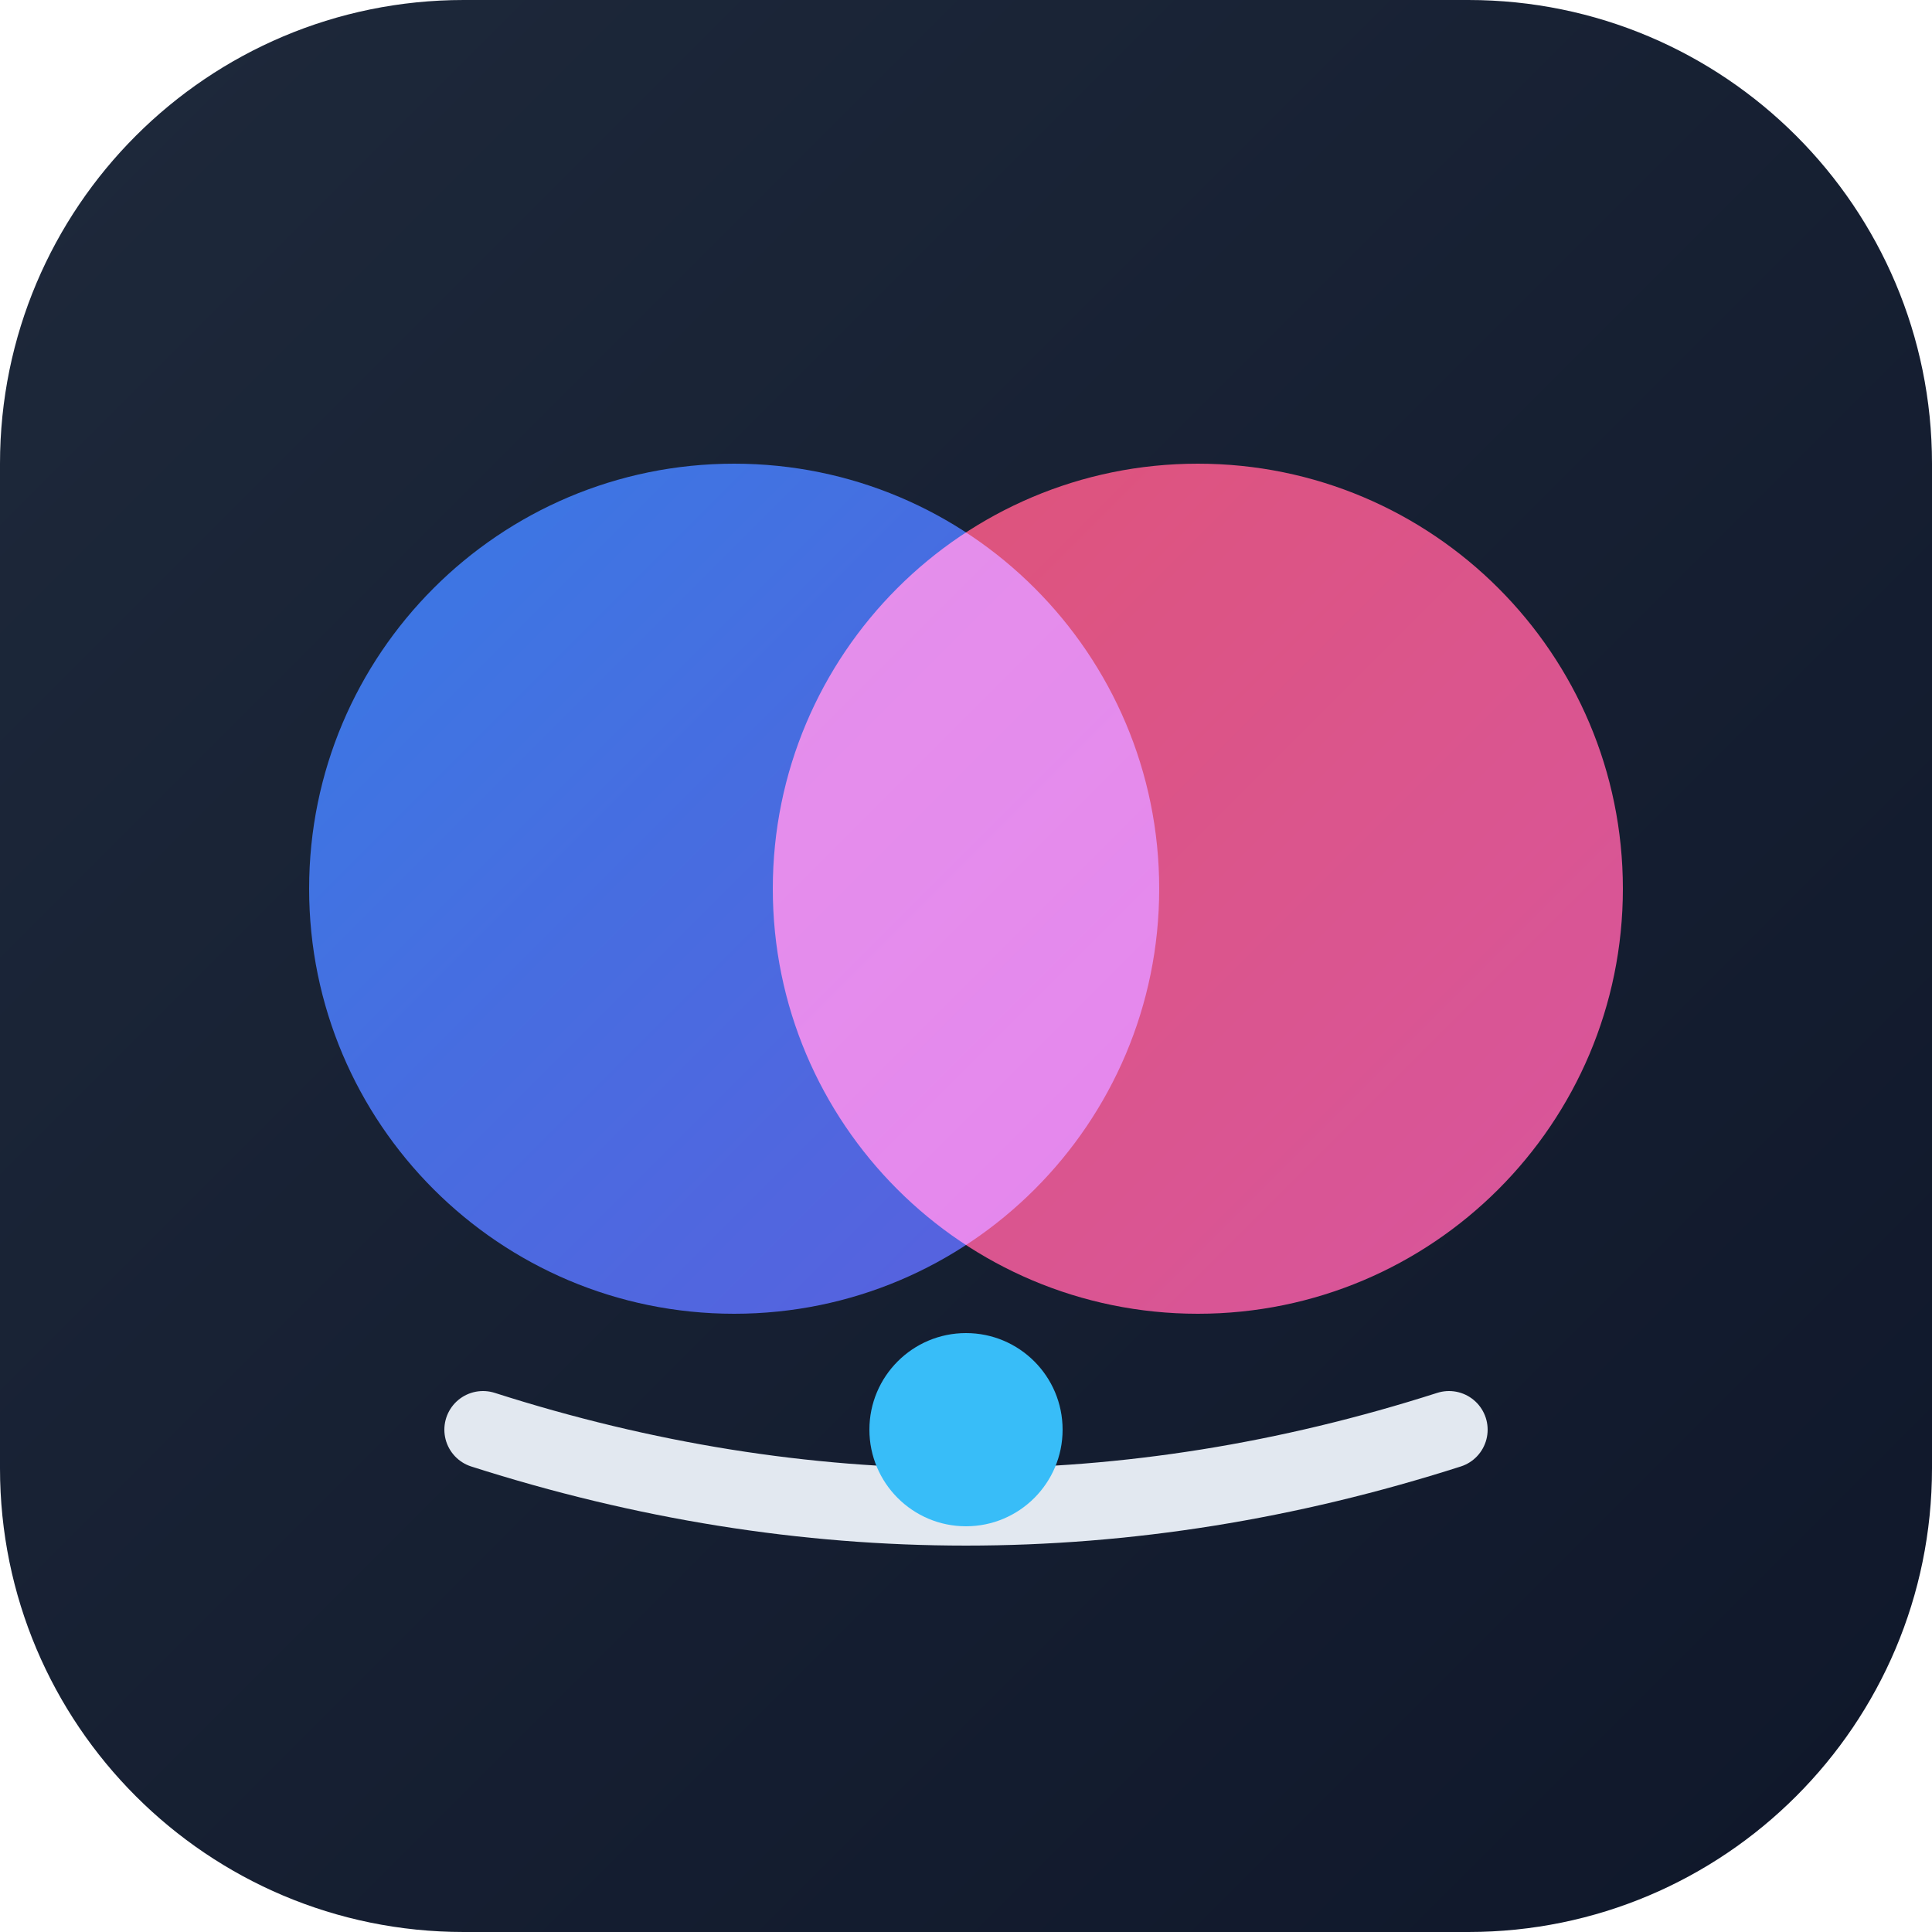
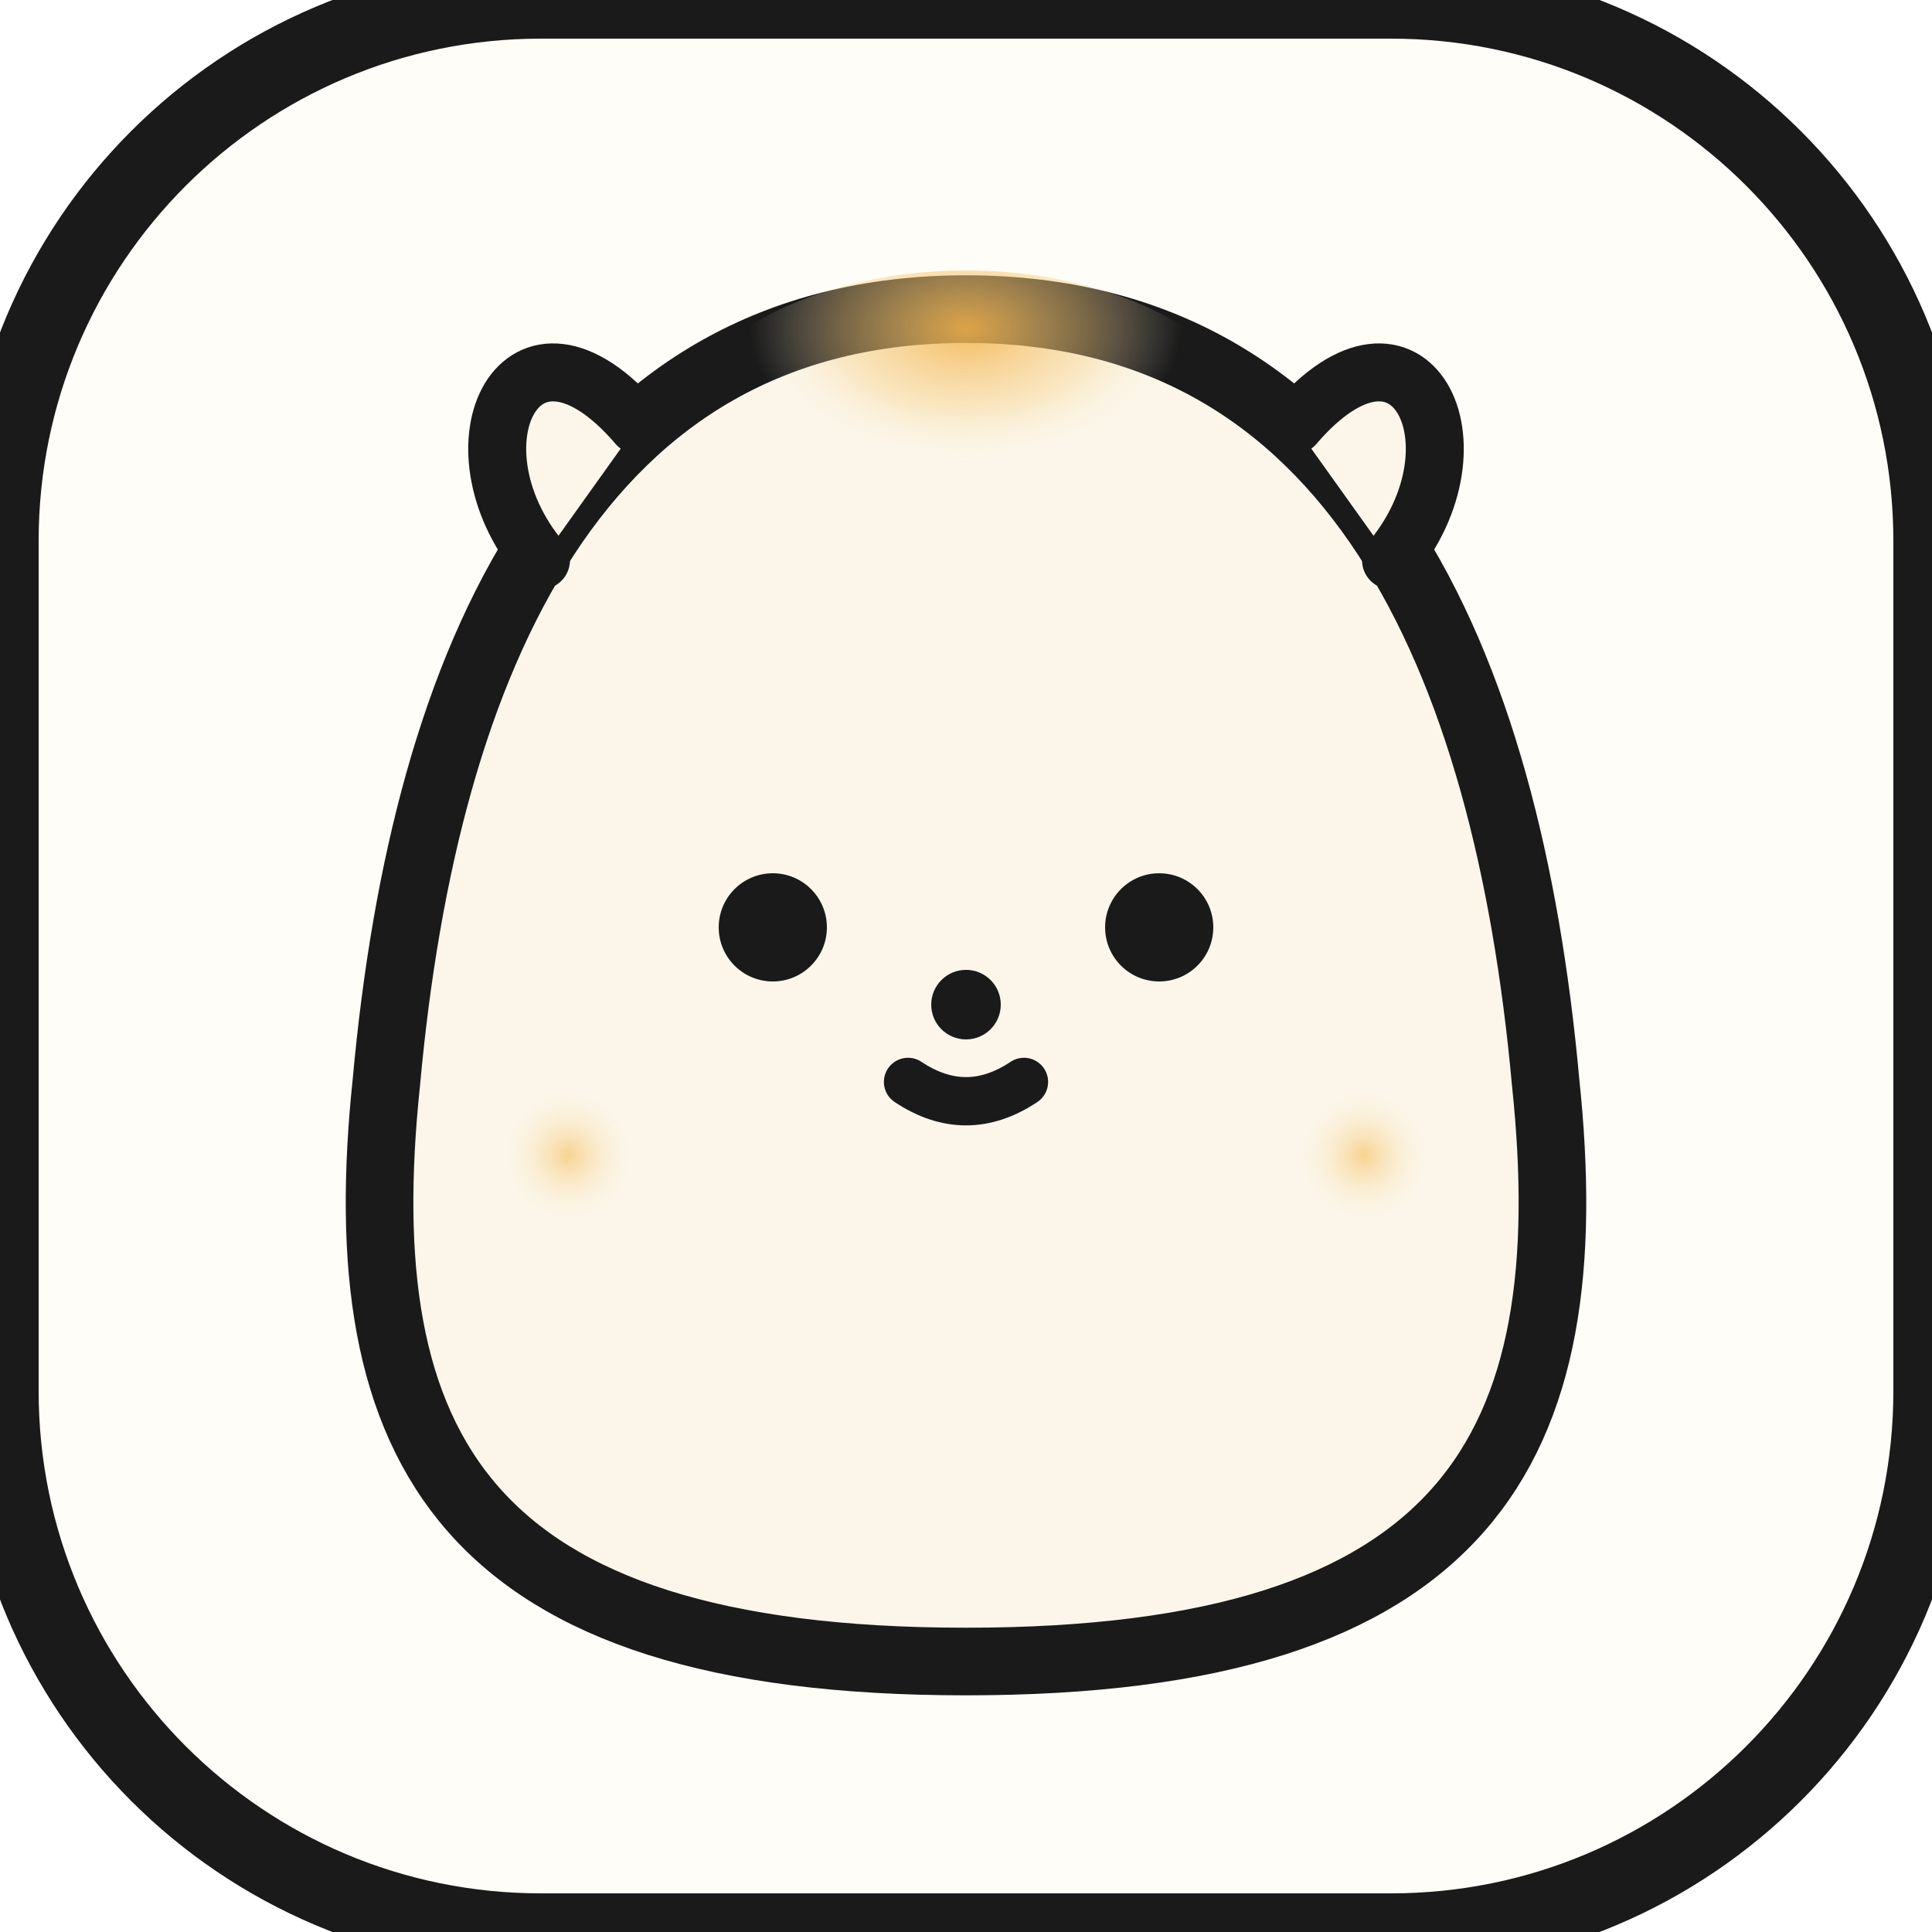
<svg xmlns="http://www.w3.org/2000/svg" viewBox="0 0 100 100" fill="none">
  <defs>
-     <linearGradient id="pA" x1="0%" y1="0%" x2="100%" y2="100%">
-       <stop offset="0%" stop-color="#3b82f6" />
-       <stop offset="100%" stop-color="#6366f1" />
-     </linearGradient>
-     <linearGradient id="pB" x1="0%" y1="0%" x2="100%" y2="100%">
-       <stop offset="0%" stop-color="#f43f5e" />
-       <stop offset="100%" stop-color="#ec4899" />
-     </linearGradient>
-     <linearGradient id="bg" x1="0%" y1="0%" x2="100%" y2="100%">
-       <stop offset="0%" stop-color="#1e293b" />
-       <stop offset="100%" stop-color="#0f172a" />
-     </linearGradient>
+     <radialGradient id="iconYakiTop" cx="50%" cy="15%" r="35%">
+       <stop offset="0%" stop-color="#F2B34C" stop-opacity="0.9" />
+       <stop offset="60%" stop-color="#F7CF85" stop-opacity="0.4" />
+       <stop offset="100%" stop-color="#FBF6E9" stop-opacity="0" />
+     </radialGradient>
+     <radialGradient id="iconYakiCheekL" cx="30%" cy="60%" r="20%">
+       <stop offset="0%" stop-color="#F7CF85" stop-opacity="0.9" />
+       <stop offset="100%" stop-color="#FBF6E9" stop-opacity="0" />
+     </radialGradient>
+     <radialGradient id="iconYakiCheekR" cx="70%" cy="60%" r="20%">
+       <stop offset="0%" stop-color="#F7CF85" stop-opacity="0.9" />
+       <stop offset="100%" stop-color="#FBF6E9" stop-opacity="0" />
+     </radialGradient>
  </defs>
-   <rect width="100" height="100" rx="24" fill="url(#bg)" />
-   <circle cx="38" cy="46" r="22" fill="url(#pA)" fill-opacity="0.9" />
-   <circle cx="62" cy="46" r="22" fill="url(#pB)" fill-opacity="0.9" style="mix-blend-mode: screen;" />
-   <path d="M25 74 Q 50 82 75 74" stroke="#e2e8f0" stroke-width="4" stroke-linecap="round" />
-   <circle cx="50" cy="74" r="5" fill="#38bdf8" />
+   <rect width="100" height="100" rx="28" fill="#FFFDF7" stroke="#1A1A1A" stroke-width="4" />
+   <path d="M 50 16 C 30 16 22 34 20 56 C 18 75 24 86 50 86 C 76 86 82 75 80 56 C 78 34 70 16 50 16 Z" fill="#FBF6E9" stroke="#1A1A1A" stroke-width="3.5" stroke-linecap="round" stroke-linejoin="round" />
+   <ellipse cx="50" cy="24" rx="16" ry="10" fill="url(#iconYakiTop)" />
+   <circle cx="33" cy="58" r="9" fill="url(#iconYakiCheekL)" />
+   <circle cx="67" cy="58" r="9" fill="url(#iconYakiCheekR)" />
+   <path d="M 33 22 C 27 15 23 23 28 29" fill="#FBF6E9" stroke="#1A1A1A" stroke-width="3" stroke-linecap="round" />
+   <path d="M 67 22 C 73 15 77 23 72 29" fill="#FBF6E9" stroke="#1A1A1A" stroke-width="3" stroke-linecap="round" />
+   <circle cx="40" cy="48" r="2.8" fill="#1A1A1A" />
+   <circle cx="60" cy="48" r="2.8" fill="#1A1A1A" />
+   <circle cx="50" cy="52" r="1.8" fill="#1A1A1A" />
+   <path d="M 47 56 Q 50 58 53 56" stroke="#1A1A1A" stroke-width="2.5" stroke-linecap="round" fill="none" />
</svg>
